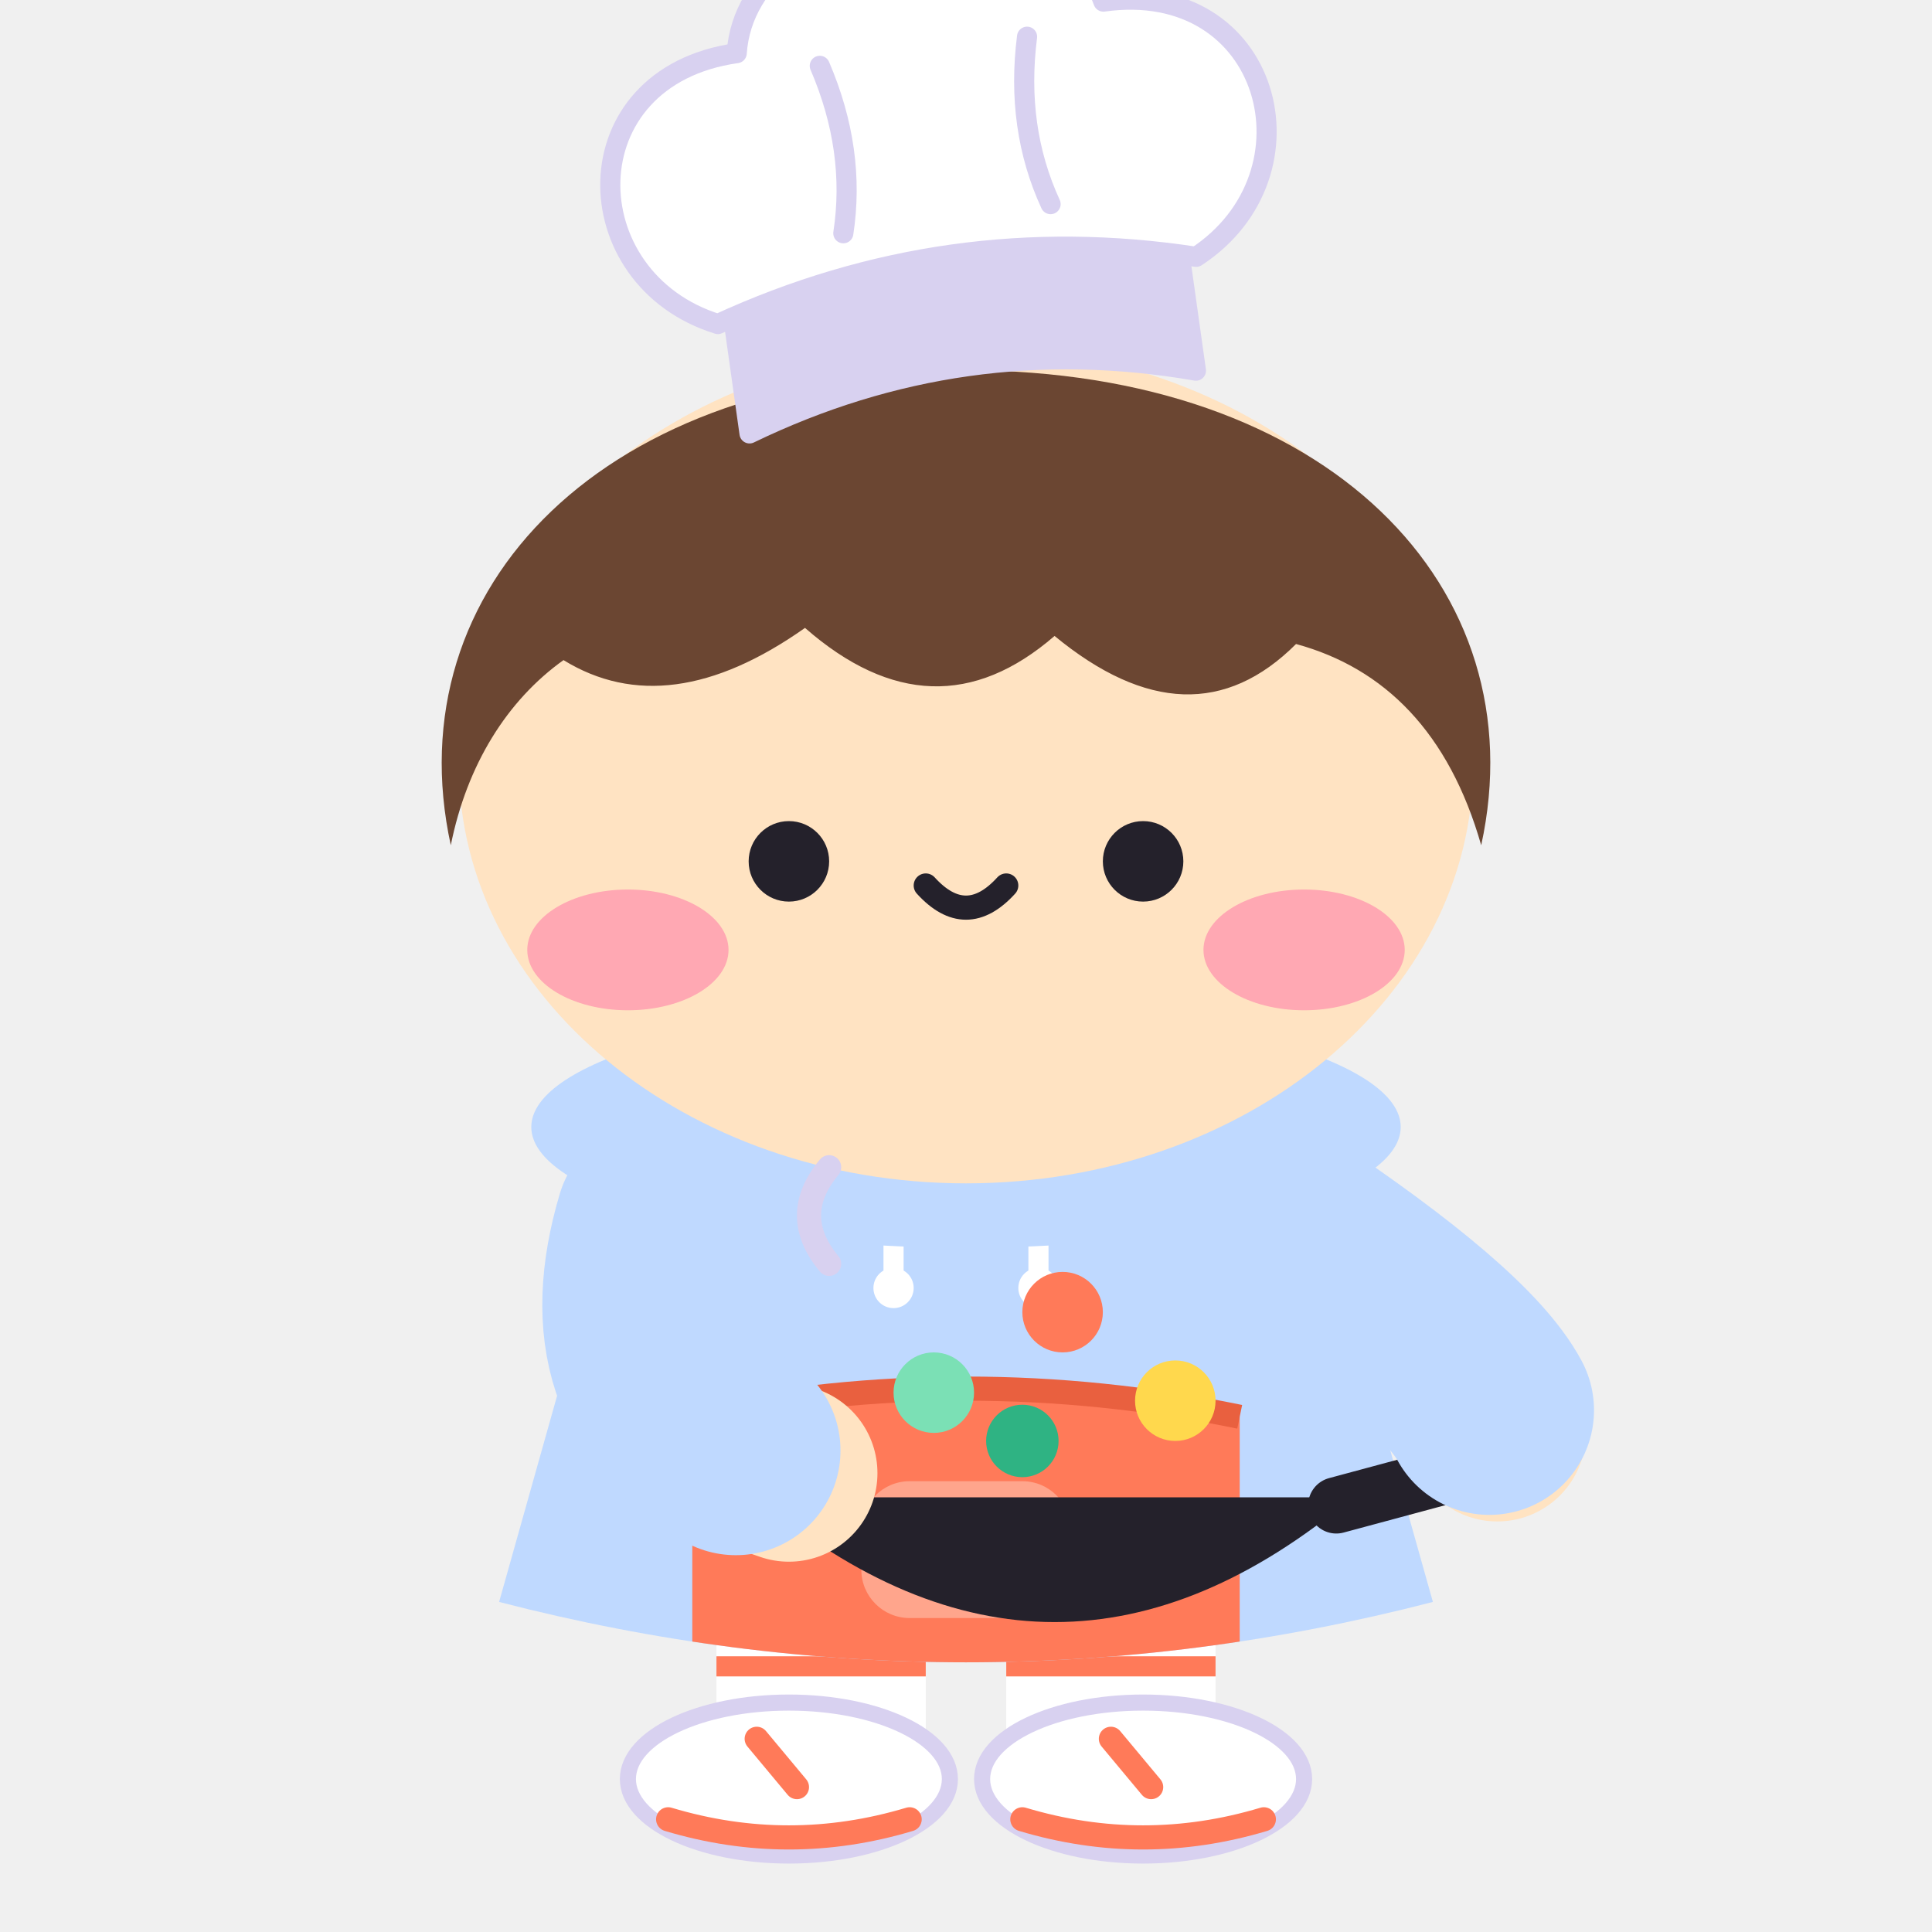
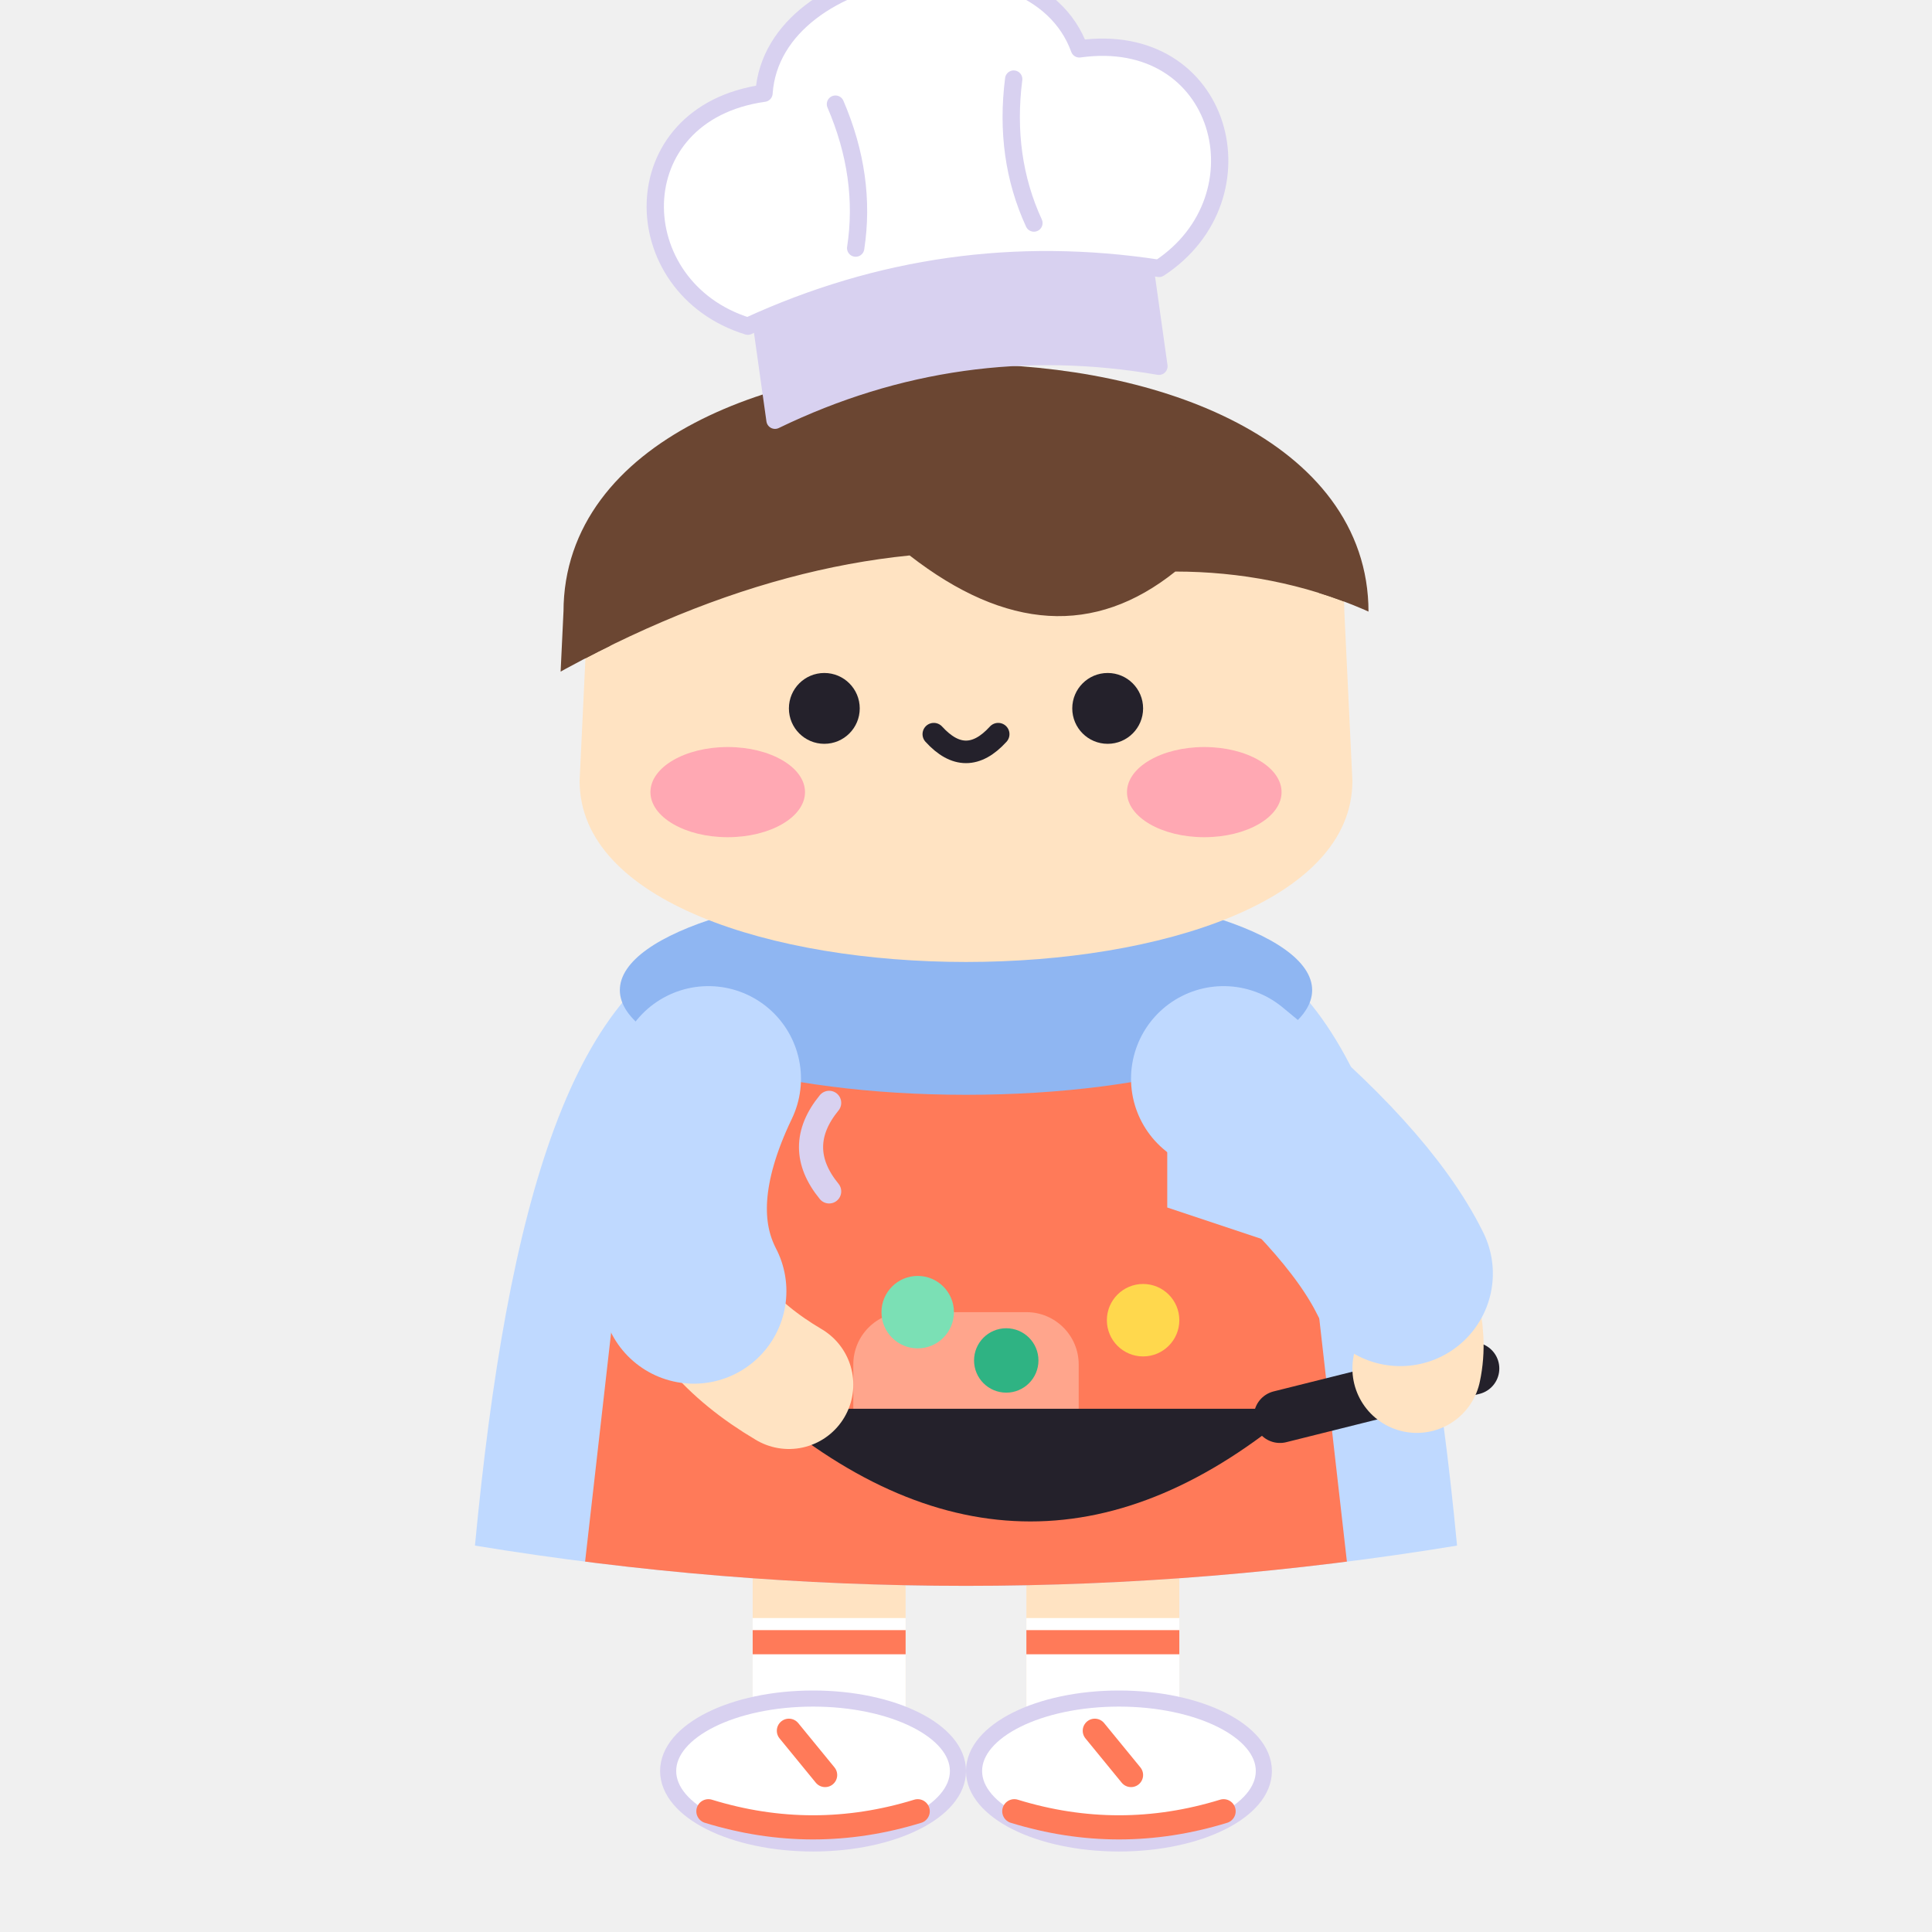
<svg xmlns="http://www.w3.org/2000/svg" viewBox="0 0 480 480" width="480" height="480">
-   <path d="M204 392 V430 M276 392 V430" stroke="#FFFFFF" stroke-width="52" stroke-linecap="round" />
-   <path d="M178 402 h52 M250 402 h52 M178 414 h52 M250 414 h52" stroke="#FF7A59" stroke-width="5" />
-   <ellipse cx="196" cy="442" rx="40" ry="19" fill="#FFFFFF" stroke="#D8D1F0" stroke-width="4" />
-   <path d="M166 452 q30 9 60 0" stroke="#FF7A59" stroke-width="6" stroke-linecap="round" fill="none" />
-   <path d="M188 432 l10 12" stroke="#FF7A59" stroke-width="6" stroke-linecap="round" />
-   <ellipse cx="284" cy="442" rx="40" ry="19" fill="#FFFFFF" stroke="#D8D1F0" stroke-width="4" />
-   <path d="M254 452 q30 9 60 0" stroke="#FF7A59" stroke-width="6" stroke-linecap="round" fill="none" />
-   <path d="M276 432 l10 12" stroke="#FF7A59" stroke-width="6" stroke-linecap="round" />
-   <clipPath id="c78978">
-     <path d="M160 270 Q240 246 320 270 L356 398 Q240 428 124 398 Z" />
+   <path d="M206 372 V424 M274 372 V424" stroke="#FFE3C2" stroke-width="38" stroke-linecap="round" />
+   <path d="M206 402 V426 M274 402 V426" stroke="#FFFFFF" stroke-width="38" stroke-linecap="butt" />
+   <path d="M187 408 h38 M255 408 h38" stroke="#FF7A59" stroke-width="6" />
+   <ellipse cx="202" cy="440" rx="36" ry="18" fill="#FFFFFF" stroke="#D8D1F0" stroke-width="4" />
+   <path d="M176 450 q26 8 52 0" stroke="#FF7A59" stroke-width="6" stroke-linecap="round" fill="none" />
+   <path d="M196 430 l9 11" stroke="#FF7A59" stroke-width="6" stroke-linecap="round" />
+   <ellipse cx="278" cy="440" rx="36" ry="18" fill="#FFFFFF" stroke="#D8D1F0" stroke-width="4" />
+   <path d="M252 450 q26 8 52 0" stroke="#FF7A59" stroke-width="6" stroke-linecap="round" fill="none" />
+   <path d="M272 430 l9 11" stroke="#FF7A59" stroke-width="6" stroke-linecap="round" />
+   <clipPath id="c2">
+     <path d="M180 232 C142 242 126 300 118 384 Q240 404 362 384 C354 300 338 242 300 232 Z" />
  </clipPath>
-   <path d="M160 270 Q240 246 320 270 L356 398 Q240 428 124 398 Z" fill="#BFD9FF" />
-   <g clip-path="url(#c78978)">
-     <path d="M222 282 v34 M258 282 v34" stroke="#FFFFFF" stroke-width="5" stroke-linecap="round" />
-     <circle cx="222" cy="320" r="5" fill="#FFFFFF" />
-     <circle cx="258" cy="320" r="5" fill="#FFFFFF" />
-     <path d="M172 440 V352 Q240 338 308 352 V440 Z" fill="#FF7A59" />
-     <rect x="214" y="368" width="52" height="34" rx="12" fill="#FFA58C" />
-     <path d="M172 352 Q240 338 308 352" stroke="#E9603F" stroke-width="6" fill="none" />
+   <path d="M180 232 C142 242 126 300 118 384 Q240 404 362 384 C354 300 338 242 300 232 Z" fill="#BFD9FF" />
+   <g clip-path="url(#c2)">
+     <path d="M204 232 V268 M276 232 V268" stroke="#E9603F" stroke-width="9" stroke-linecap="round" />
+     <path d="M198 264 H282 Q290 264 290 272 V300 L326 312 L336 400 H144 L154 312 L190 300 V272 Q190 264 198 264 Z" fill="#FF7A59" />
+     <rect x="212" y="326" width="56" height="38" rx="13" fill="#FFA58C" />
  </g>
-   <ellipse cx="240" cy="280" rx="108" ry="30" fill="#BFD9FF" />
-   <ellipse cx="240" cy="190" rx="126" ry="104" fill="#FFE3C2" />
-   <path d="M112 210 C98 146 150 92 240 92 C330 92 382 146 368 210 C360 182 344 166 322 160 Q296 186 262 158 Q232 184 200 156 Q166 180 140 164 C126 174 116 190 112 210 Z" fill="#6B4632" />
-   <g transform="translate(0 -52) rotate(-8 240 140)">
+   <ellipse cx="240" cy="246" rx="86" ry="26" fill="#8FB6F2" />
+   <path d="M146 152 C146 78 334 78 334 152 L336 194 C336 254 144 254 144 194 Z" fill="#FFE3C2" />
+   <clipPath id="hchef">
+     <path d="M100 40 H380 V182 C356 154 324 142 292 142 Q262 166 226 138 Q166 144 100 192 Z" />
+   </clipPath>
+   <path d="M146 152 C146 78 334 78 334 152 L336 194 C336 254 144 254 144 194 Z" fill="#6B4632" stroke="#6B4632" stroke-width="12" stroke-linejoin="round" clip-path="url(#hchef)" />
+   <g transform="translate(240 96) rotate(-8) scale(0.86) translate(-240 -150)">
    <path d="M184 152 Q240 134 296 152 L296 122 Q240 106 184 122 Z" fill="#D8D1F0" stroke="#D8D1F0" stroke-width="5" stroke-linejoin="round" />
    <path d="M180 124 C146 108 152 58 194 58 C202 20 278 20 286 58 C328 58 334 108 300 124 Q240 106 180 124 Z" fill="#FFFFFF" stroke="#D8D1F0" stroke-width="5" stroke-linejoin="round" />
    <path d="M214 64 q6 22 0 42 M266 64 q-6 22 0 42" stroke="#D8D1F0" stroke-width="5" stroke-linecap="round" fill="none" />
  </g>
-   <g transform="translate(0 -48)">
-     <ellipse cx="156" cy="284" rx="25" ry="15" fill="#FF9DB0" opacity="0.85" />
-     <ellipse cx="324" cy="284" rx="25" ry="15" fill="#FF9DB0" opacity="0.85" />
-     <circle cx="196" cy="262" r="10" fill="#24212B" />
-     <circle cx="284" cy="262" r="10" fill="#24212B" />
-     <path d="M230 268 q10 11 20 0" stroke="#24212B" stroke-width="6" stroke-linecap="round" fill="none" />
+   <g transform="translate(240 176) scale(0.8) translate(-240 -262)">
+     <ellipse cx="166" cy="288" rx="24" ry="14" fill="#FF9DB0" opacity="0.85" />
+     <ellipse cx="314" cy="288" rx="24" ry="14" fill="#FF9DB0" opacity="0.85" />
+     <circle cx="196" cy="262" r="11" fill="#24212B" />
+     <circle cx="284" cy="262" r="11" fill="#24212B" />
+     <path d="M230 270 q10 11 20 0" stroke="#24212B" stroke-width="7" stroke-linecap="round" fill="none" />
  </g>
-   <path d="M188 372 q74 62 148 0 z" fill="#24212B" />
-   <path d="M332 374 l52 -14" stroke="#24212B" stroke-width="14" stroke-linecap="round" />
-   <circle cx="232" cy="346" r="10" fill="#7BE0B5" />
-   <circle cx="264" cy="326" r="10" fill="#FF7A59" />
-   <circle cx="292" cy="348" r="10" fill="#FFD84D" />
-   <circle cx="254" cy="358" r="9" fill="#2FB383" />
-   <path d="M206 314 q-10 -12 0 -24 M314 310 q10 -12 0 -24" stroke="#D8D1F0" stroke-width="6" stroke-linecap="round" fill="none" />
-   <path d="M164 304 Q150.0 351.0 196 366" stroke="#FFE3C2" stroke-width="44" stroke-linecap="round" fill="none" />
-   <path d="M164 304 Q152.24 343.48 182.816 360.381" stroke="#BFD9FF" stroke-width="52" stroke-linecap="round" fill="none" />
-   <path d="M316 304 Q370.0 340.0 372 356" stroke="#FFE3C2" stroke-width="44" stroke-linecap="round" fill="none" />
-   <path d="M316 304 Q361.36 334.24 370.029 350.368" stroke="#BFD9FF" stroke-width="52" stroke-linecap="round" fill="none" />
+   <path d="M190 350 q66 56 132 0 z" fill="#24212B" />
+   <path d="M318 352 l48 -12" stroke="#24212B" stroke-width="13" stroke-linecap="round" />
+   <circle cx="228" cy="326" r="9" fill="#7BE0B5" />
+   <circle cx="258" cy="308" r="9" fill="#FF7A59" />
+   <circle cx="284" cy="328" r="9" fill="#FFD84D" />
+   <circle cx="250" cy="338" r="8" fill="#2FB383" />
+   <path d="M206 296 q-9 -11 0 -22 M304 292 q9 -11 0 -22" stroke="#D8D1F0" stroke-width="6" stroke-linecap="round" fill="none" />
+   <path d="M176 268 Q152.0 318.0 196 344" stroke="#FFE3C2" stroke-width="32" stroke-linecap="round" fill="none" />
+   <path d="M176 268 Q161.12 299.0 172.379 320.774" stroke="#BFD9FF" stroke-width="46" stroke-linecap="round" fill="none" />
+   <path d="M304 268 Q358.0 312.0 352 340" stroke="#FFE3C2" stroke-width="32" stroke-linecap="round" fill="none" />
+   <path d="M304 268 Q337.48 295.28 347.896 316.41" stroke="#BFD9FF" stroke-width="46" stroke-linecap="round" fill="none" />
</svg>
